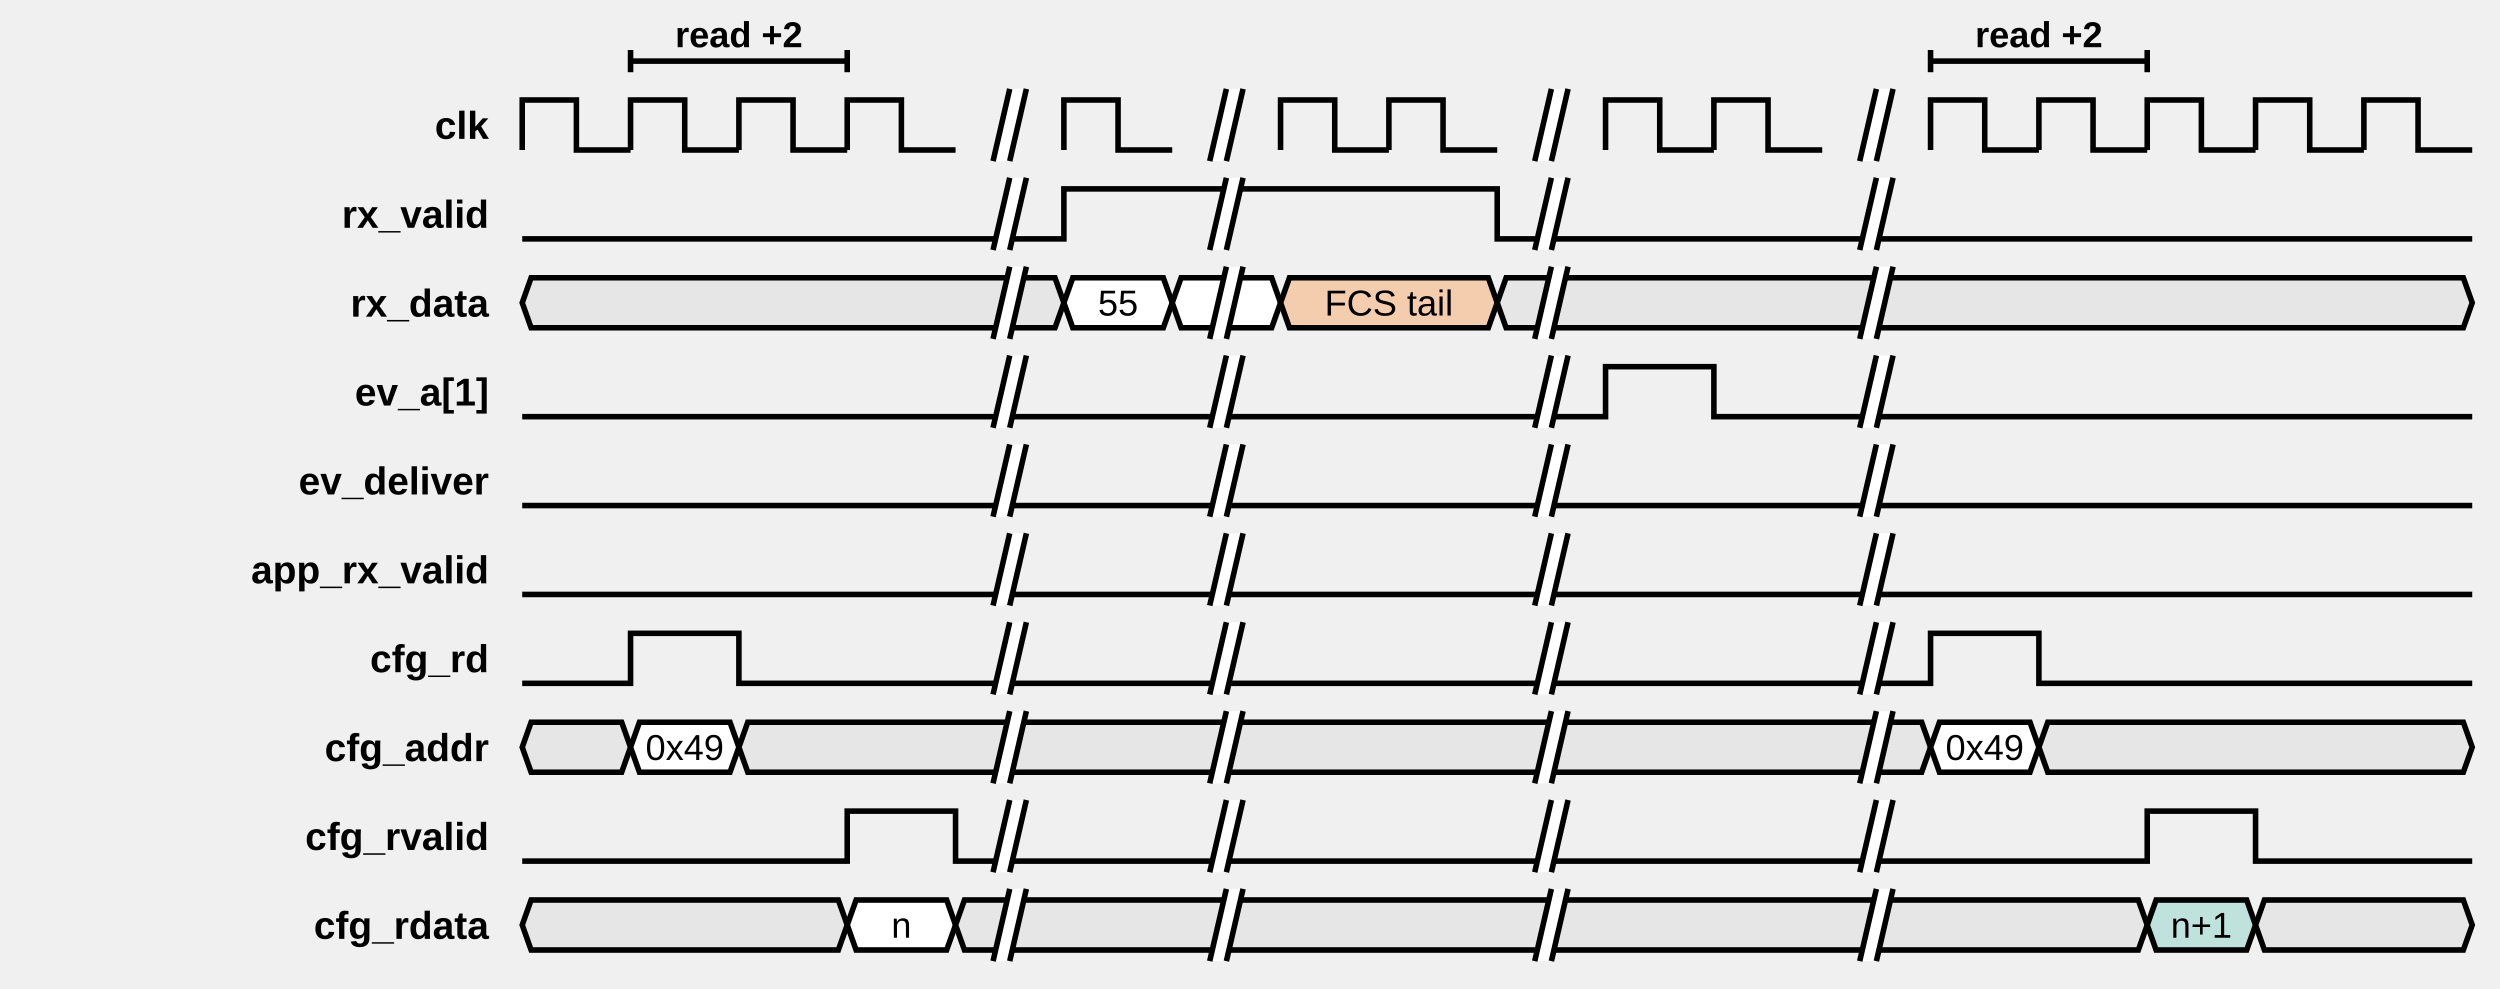
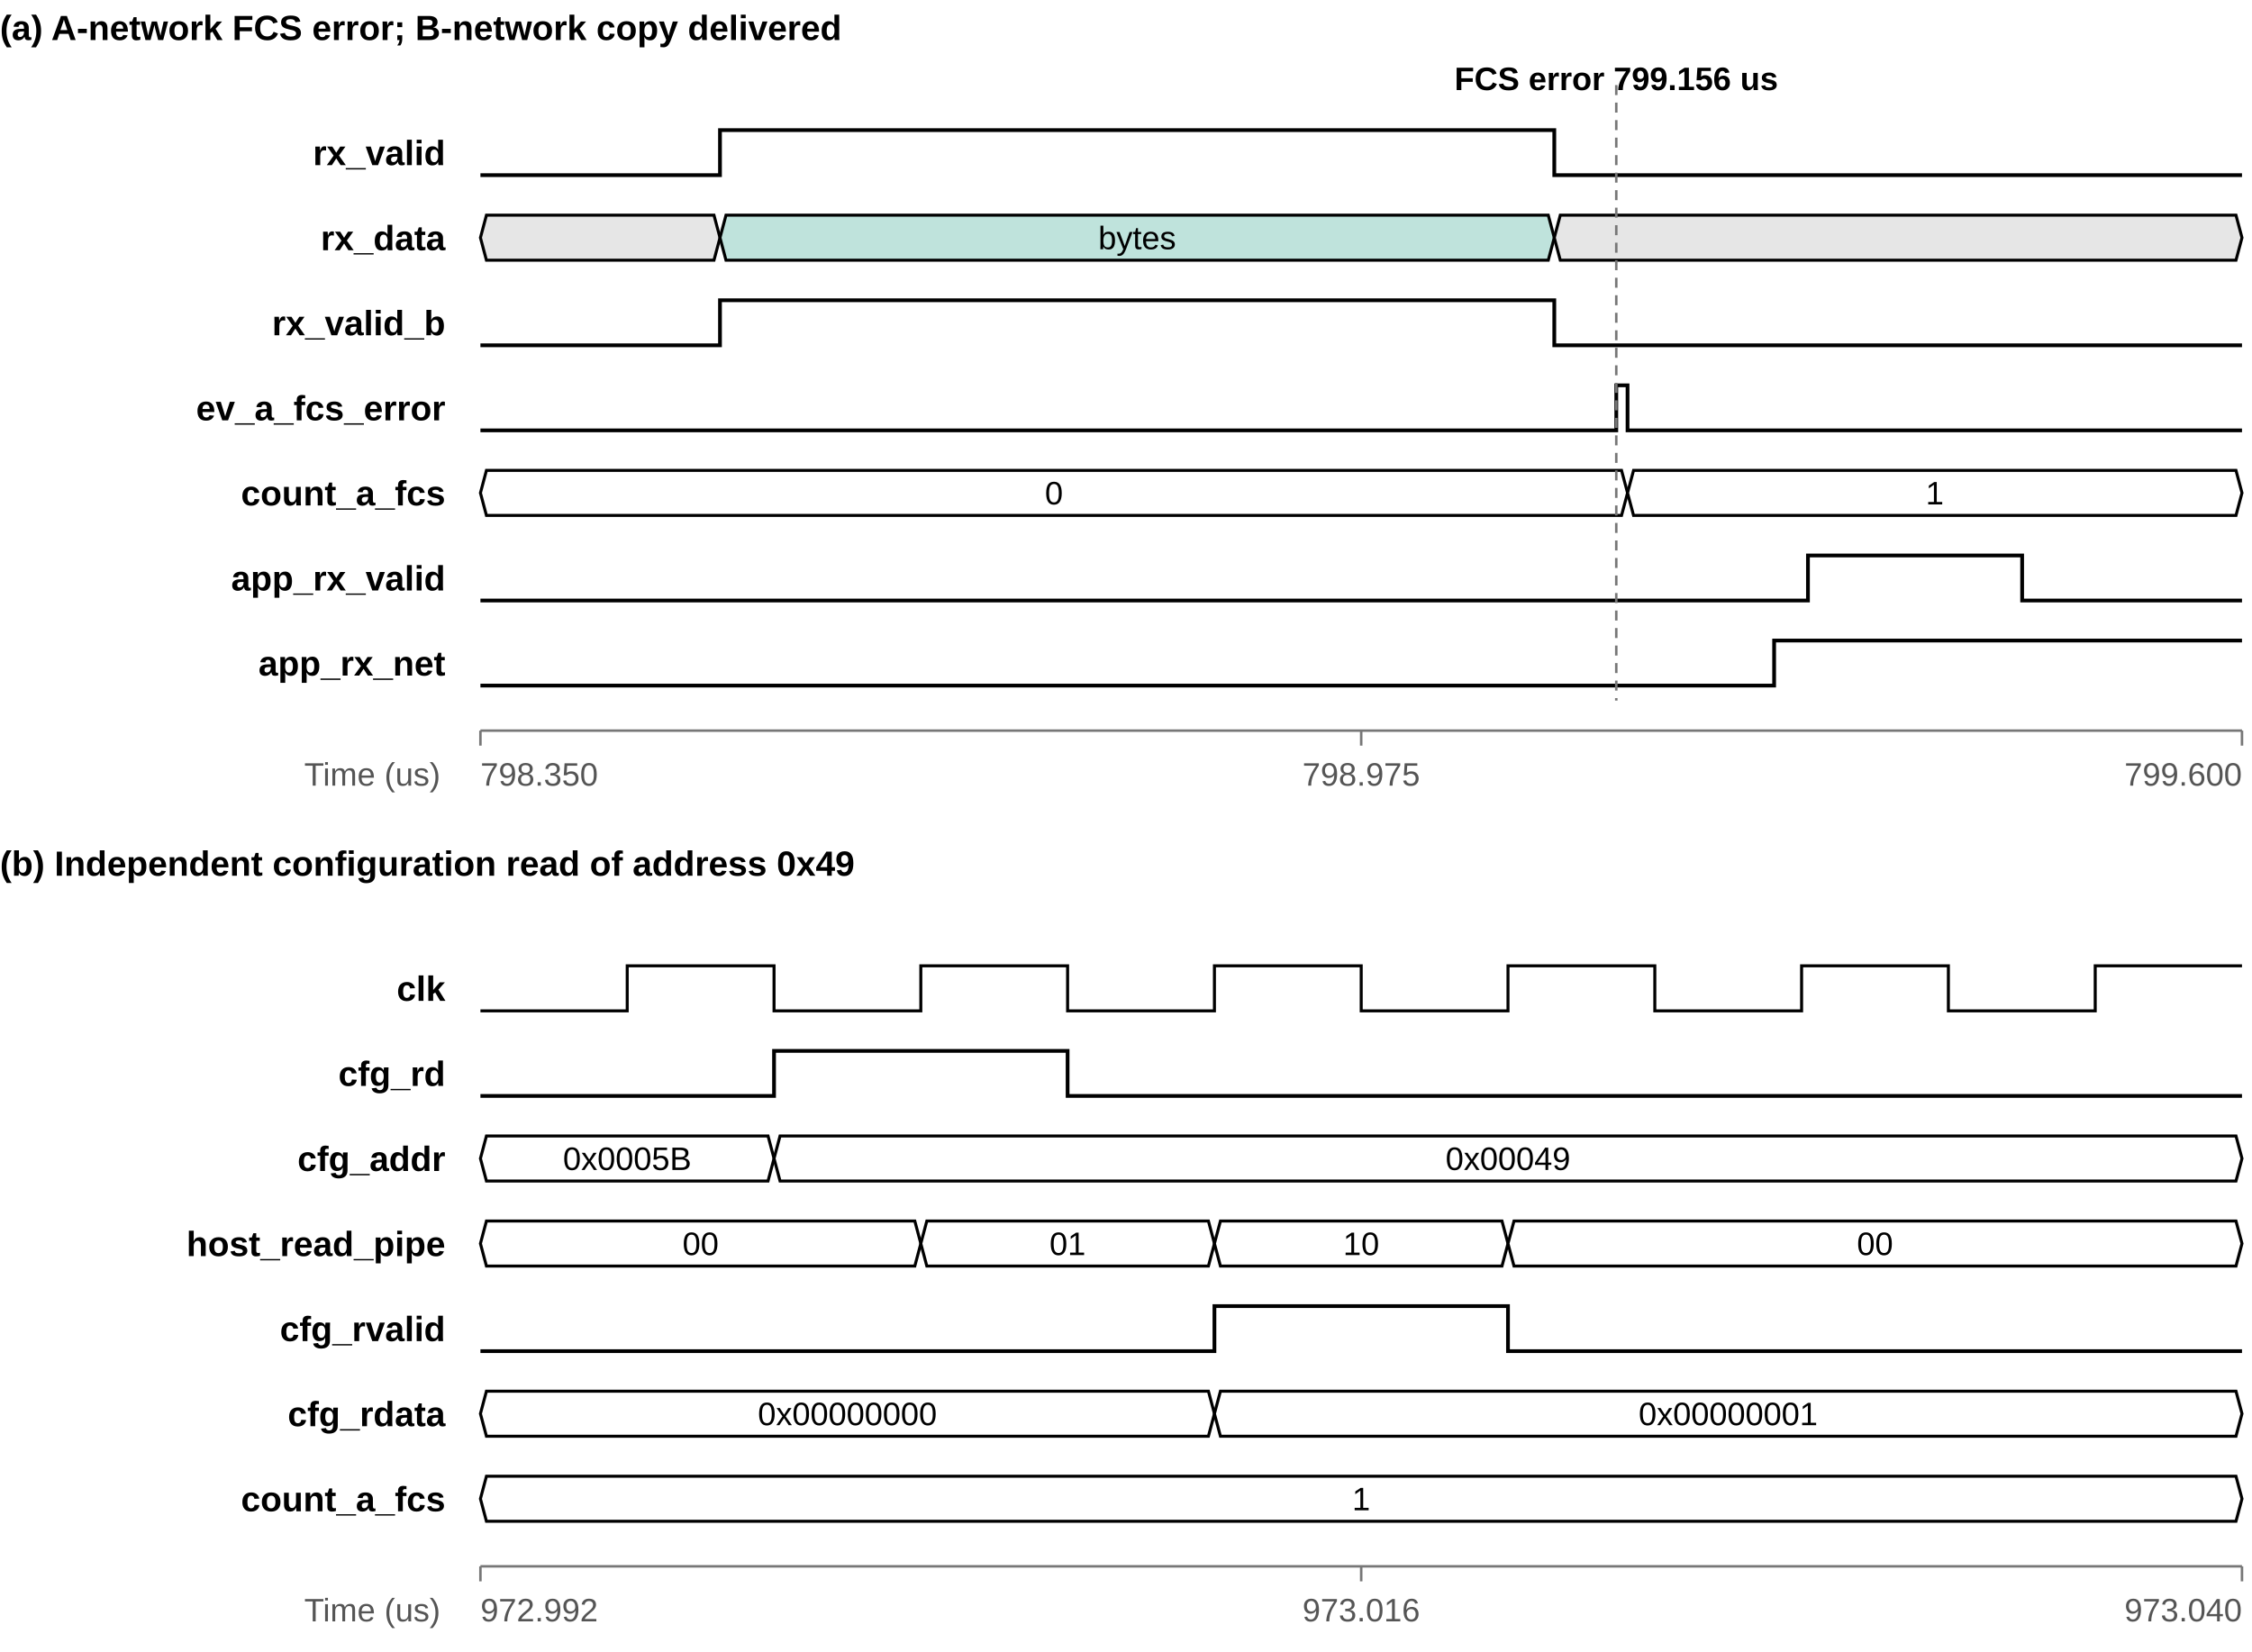
- <svg xmlns="http://www.w3.org/2000/svg" width="450pt" height="178pt" viewBox="0 0 450 178">
+ <svg xmlns="http://www.w3.org/2000/svg" width="450pt" height="330pt" viewBox="0 0 450 330">
  <style>text { font-family: Arial, Helvetica, sans-serif; }</style>
-   <style>path, line, polygon { stroke-width: 1.0; }</style>
-   <text x="88.00" y="25.00" font-size="7.0" text-anchor="end" fill="#000" font-weight="bold">clk</text>
-   <path d="M 94.00 27.00 L 94.00 18.00 L 103.75 18.00 L 103.75 27.00 L 113.50 27.00" fill="none" stroke="#000" stroke-width="0.6" />
-   <path d="M 113.50 27.00 L 113.50 18.00 L 123.25 18.00 L 123.25 27.00 L 133.00 27.00" fill="none" stroke="#000" stroke-width="0.6" />
-   <path d="M 133.00 27.00 L 133.00 18.00 L 142.75 18.00 L 142.75 27.00 L 152.50 27.00" fill="none" stroke="#000" stroke-width="0.6" />
-   <path d="M 152.50 27.00 L 152.50 18.00 L 162.25 18.00 L 162.25 27.00 L 172.00 27.00" fill="none" stroke="#000" stroke-width="0.6" />
-   <path d="M 191.50 27.00 L 191.50 18.00 L 201.25 18.00 L 201.25 27.00 L 211.00 27.00" fill="none" stroke="#000" stroke-width="0.6" />
-   <path d="M 230.50 27.00 L 230.50 18.00 L 240.25 18.00 L 240.25 27.00 L 250.00 27.00" fill="none" stroke="#000" stroke-width="0.6" />
-   <path d="M 250.00 27.00 L 250.00 18.00 L 259.75 18.00 L 259.75 27.00 L 269.50 27.00" fill="none" stroke="#000" stroke-width="0.6" />
-   <path d="M 289.00 27.00 L 289.00 18.00 L 298.75 18.00 L 298.75 27.00 L 308.50 27.00" fill="none" stroke="#000" stroke-width="0.6" />
-   <path d="M 308.50 27.00 L 308.50 18.00 L 318.25 18.00 L 318.25 27.00 L 328.00 27.00" fill="none" stroke="#000" stroke-width="0.6" />
-   <path d="M 347.50 27.00 L 347.50 18.00 L 357.25 18.00 L 357.25 27.00 L 367.00 27.00" fill="none" stroke="#000" stroke-width="0.6" />
-   <path d="M 367.00 27.00 L 367.00 18.00 L 376.75 18.00 L 376.75 27.00 L 386.50 27.00" fill="none" stroke="#000" stroke-width="0.6" />
-   <path d="M 386.50 27.00 L 386.50 18.00 L 396.25 18.00 L 396.25 27.00 L 406.00 27.00" fill="none" stroke="#000" stroke-width="0.6" />
-   <path d="M 406.00 27.00 L 406.00 18.00 L 415.75 18.00 L 415.75 27.00 L 425.50 27.00" fill="none" stroke="#000" stroke-width="0.6" />
-   <path d="M 425.50 27.00 L 425.50 18.00 L 435.25 18.00 L 435.25 27.00 L 445.00 27.00" fill="none" stroke="#000" stroke-width="0.6" />
-   <text x="88.00" y="41.00" font-size="7.0" text-anchor="end" fill="#000" font-weight="bold">rx_valid</text>
-   <path d="M 94.00 43.00 L 113.50 43.00 L 113.50 43.00 L 133.00 43.00 L 133.00 43.00 L 152.50 43.00 L 152.50 43.00 L 172.00 43.00 L 172.00 43.00 L 191.50 43.00 L 191.50 34.00 L 191.50 34.00 L 211.00 34.00 L 211.00 34.00 L 230.50 34.00 L 230.50 34.00 L 250.00 34.00 L 250.00 34.00 L 269.50 34.00 L 269.50 43.00 L 269.50 43.00 L 289.00 43.00 L 289.00 43.00 L 308.50 43.00 L 308.50 43.00 L 328.00 43.00 L 328.00 43.00 L 347.50 43.00 L 347.50 43.00 L 367.00 43.00 L 367.00 43.00 L 386.50 43.00 L 386.50 43.00 L 406.00 43.00 L 406.00 43.00 L 425.50 43.00 L 425.50 43.00 L 445.00 43.00" fill="none" stroke="#000" stroke-width="0.75" />
-   <text x="88.00" y="57.00" font-size="7.0" text-anchor="end" fill="#000" font-weight="bold">rx_data</text>
-   <polygon points="94.00,54.50 95.60,50.00 189.90,50.00 191.50,54.50 189.90,59.00 95.60,59.00" fill="#E6E6E6" stroke="#000" stroke-width="0.6" />
-   <polygon points="191.50,54.50 193.10,50.00 209.40,50.00 211.00,54.50 209.40,59.00 193.10,59.00" fill="#FFFFFF" stroke="#000" stroke-width="0.6" />
-   <text x="201.25" y="56.80" font-size="6.5" text-anchor="middle" fill="#000">55</text>
-   <polygon points="211.00,54.50 212.60,50.00 228.90,50.00 230.50,54.50 228.90,59.00 212.60,59.00" fill="#FFFFFF" stroke="#000" stroke-width="0.6" />
-   <polygon points="230.50,54.50 232.10,50.00 267.90,50.00 269.50,54.50 267.90,59.00 232.10,59.00" fill="#F4CDAE" stroke="#000" stroke-width="0.6" />
-   <text x="250.00" y="56.80" font-size="6.5" text-anchor="middle" fill="#000">FCS tail</text>
-   <polygon points="269.50,54.50 271.10,50.00 443.40,50.00 445.00,54.50 443.40,59.00 271.10,59.00" fill="#E6E6E6" stroke="#000" stroke-width="0.6" />
-   <text x="88.00" y="73.00" font-size="7.0" text-anchor="end" fill="#000" font-weight="bold">ev_a[1]</text>
-   <path d="M 94.00 75.00 L 113.50 75.00 L 113.50 75.00 L 133.00 75.00 L 133.00 75.00 L 152.50 75.00 L 152.50 75.00 L 172.00 75.00 L 172.00 75.00 L 191.50 75.00 L 191.50 75.00 L 211.00 75.00 L 211.00 75.00 L 230.50 75.00 L 230.50 75.00 L 250.00 75.00 L 250.00 75.00 L 269.50 75.00 L 269.50 75.00 L 289.00 75.00 L 289.00 66.00 L 289.00 66.00 L 308.50 66.00 L 308.50 75.00 L 308.50 75.00 L 328.00 75.00 L 328.00 75.00 L 347.50 75.00 L 347.50 75.00 L 367.00 75.00 L 367.00 75.00 L 386.50 75.00 L 386.50 75.00 L 406.00 75.00 L 406.00 75.00 L 425.50 75.00 L 425.50 75.00 L 445.00 75.00" fill="none" stroke="#000" stroke-width="0.75" />
-   <text x="88.00" y="89.00" font-size="7.0" text-anchor="end" fill="#000" font-weight="bold">ev_deliver</text>
-   <path d="M 94.00 91.00 L 113.50 91.00 L 113.50 91.00 L 133.00 91.00 L 133.00 91.00 L 152.50 91.00 L 152.50 91.00 L 172.00 91.00 L 172.00 91.00 L 191.50 91.00 L 191.50 91.00 L 211.00 91.00 L 211.00 91.00 L 230.50 91.00 L 230.50 91.00 L 250.00 91.00 L 250.00 91.00 L 269.50 91.00 L 269.50 91.00 L 289.00 91.00 L 289.00 91.00 L 308.50 91.00 L 308.50 91.00 L 328.00 91.00 L 328.00 91.00 L 347.50 91.00 L 347.50 91.00 L 367.00 91.00 L 367.00 91.00 L 386.50 91.00 L 386.50 91.00 L 406.00 91.00 L 406.00 91.00 L 425.50 91.00 L 425.50 91.00 L 445.00 91.00" fill="none" stroke="#000" stroke-width="0.75" />
-   <text x="88.00" y="105.00" font-size="7.0" text-anchor="end" fill="#000" font-weight="bold">app_rx_valid</text>
-   <path d="M 94.00 107.00 L 113.50 107.00 L 113.50 107.00 L 133.00 107.00 L 133.00 107.00 L 152.50 107.00 L 152.50 107.00 L 172.00 107.00 L 172.00 107.00 L 191.50 107.00 L 191.50 107.00 L 211.00 107.00 L 211.00 107.00 L 230.50 107.00 L 230.50 107.00 L 250.00 107.00 L 250.00 107.00 L 269.50 107.00 L 269.50 107.00 L 289.00 107.00 L 289.00 107.00 L 308.50 107.00 L 308.50 107.00 L 328.00 107.00 L 328.00 107.00 L 347.50 107.00 L 347.50 107.00 L 367.00 107.00 L 367.00 107.00 L 386.50 107.00 L 386.50 107.00 L 406.00 107.00 L 406.00 107.00 L 425.50 107.00 L 425.50 107.00 L 445.00 107.00" fill="none" stroke="#000" stroke-width="0.75" />
-   <text x="88.00" y="121.00" font-size="7.0" text-anchor="end" fill="#000" font-weight="bold">cfg_rd</text>
-   <path d="M 94.00 123.00 L 113.50 123.00 L 113.50 114.00 L 113.50 114.00 L 133.00 114.00 L 133.00 123.00 L 133.00 123.00 L 152.50 123.00 L 152.50 123.00 L 172.00 123.00 L 172.00 123.00 L 191.50 123.00 L 191.50 123.00 L 211.00 123.00 L 211.00 123.00 L 230.50 123.00 L 230.50 123.00 L 250.00 123.00 L 250.00 123.00 L 269.50 123.00 L 269.50 123.00 L 289.00 123.00 L 289.00 123.00 L 308.50 123.00 L 308.50 123.00 L 328.00 123.00 L 328.00 123.00 L 347.50 123.00 L 347.50 114.00 L 347.50 114.00 L 367.00 114.00 L 367.00 123.00 L 367.00 123.00 L 386.50 123.00 L 386.50 123.00 L 406.00 123.00 L 406.00 123.00 L 425.50 123.00 L 425.50 123.00 L 445.00 123.00" fill="none" stroke="#000" stroke-width="0.75" />
-   <text x="88.00" y="137.00" font-size="7.0" text-anchor="end" fill="#000" font-weight="bold">cfg_addr</text>
-   <polygon points="94.00,134.50 95.60,130.00 111.90,130.00 113.50,134.50 111.90,139.00 95.60,139.00" fill="#E6E6E6" stroke="#000" stroke-width="0.6" />
-   <polygon points="113.50,134.50 115.10,130.00 131.40,130.00 133.00,134.50 131.40,139.00 115.10,139.00" fill="#FFFFFF" stroke="#000" stroke-width="0.6" />
-   <text x="123.25" y="136.80" font-size="6.5" text-anchor="middle" fill="#000">0x49</text>
-   <polygon points="133.00,134.50 134.60,130.00 345.90,130.00 347.50,134.50 345.90,139.00 134.60,139.00" fill="#E6E6E6" stroke="#000" stroke-width="0.6" />
-   <polygon points="347.50,134.50 349.10,130.00 365.40,130.00 367.00,134.50 365.40,139.00 349.10,139.00" fill="#FFFFFF" stroke="#000" stroke-width="0.6" />
-   <text x="357.25" y="136.80" font-size="6.5" text-anchor="middle" fill="#000">0x49</text>
-   <polygon points="367.00,134.50 368.60,130.00 443.40,130.00 445.00,134.50 443.40,139.00 368.60,139.00" fill="#E6E6E6" stroke="#000" stroke-width="0.6" />
-   <text x="88.00" y="153.00" font-size="7.0" text-anchor="end" fill="#000" font-weight="bold">cfg_rvalid</text>
-   <path d="M 94.00 155.00 L 113.50 155.00 L 113.50 155.00 L 133.00 155.00 L 133.00 155.00 L 152.50 155.00 L 152.50 146.00 L 152.50 146.00 L 172.00 146.00 L 172.00 155.00 L 172.00 155.00 L 191.50 155.00 L 191.50 155.00 L 211.00 155.00 L 211.00 155.00 L 230.50 155.00 L 230.50 155.00 L 250.00 155.00 L 250.00 155.00 L 269.50 155.00 L 269.50 155.00 L 289.00 155.00 L 289.00 155.00 L 308.50 155.00 L 308.50 155.00 L 328.00 155.00 L 328.00 155.00 L 347.50 155.00 L 347.50 155.00 L 367.00 155.00 L 367.00 155.00 L 386.50 155.00 L 386.50 146.00 L 386.50 146.00 L 406.00 146.00 L 406.00 155.00 L 406.00 155.00 L 425.50 155.00 L 425.50 155.00 L 445.00 155.00" fill="none" stroke="#000" stroke-width="0.75" />
-   <text x="88.00" y="169.00" font-size="7.0" text-anchor="end" fill="#000" font-weight="bold">cfg_rdata</text>
-   <polygon points="94.00,166.50 95.60,162.00 150.90,162.00 152.50,166.50 150.90,171.00 95.60,171.00" fill="#E6E6E6" stroke="#000" stroke-width="0.6" />
-   <polygon points="152.50,166.50 154.10,162.00 170.40,162.00 172.00,166.50 170.40,171.00 154.10,171.00" fill="#FFFFFF" stroke="#000" stroke-width="0.6" />
-   <text x="162.25" y="168.80" font-size="6.5" text-anchor="middle" fill="#000">n</text>
-   <polygon points="172.00,166.50 173.60,162.00 384.90,162.00 386.50,166.50 384.90,171.00 173.60,171.00" fill="#E6E6E6" stroke="#000" stroke-width="0.6" />
-   <polygon points="386.50,166.50 388.10,162.00 404.40,162.00 406.00,166.50 404.40,171.00 388.10,171.00" fill="#BFE3DC" stroke="#000" stroke-width="0.6" />
-   <text x="396.25" y="168.80" font-size="6.5" text-anchor="middle" fill="#000">n+1</text>
-   <polygon points="406.00,166.50 407.60,162.00 443.40,162.00 445.00,166.50 443.40,171.00 407.60,171.00" fill="#E6E6E6" stroke="#000" stroke-width="0.6" />
-   <polygon points="178.75,29.00 181.75,16.00 184.75,16.00 181.75,29.00" fill="#fff" stroke="none" />
-   <path d="M 178.75 29.00 L 181.75 16.00" fill="none" stroke="#000" stroke-width="0.6" />
-   <path d="M 181.75 29.00 L 184.75 16.00" fill="none" stroke="#000" stroke-width="0.6" />
-   <polygon points="178.75,45.00 181.75,32.00 184.75,32.00 181.75,45.00" fill="#fff" stroke="none" />
-   <path d="M 178.75 45.00 L 181.75 32.00" fill="none" stroke="#000" stroke-width="0.6" />
-   <path d="M 181.75 45.00 L 184.75 32.00" fill="none" stroke="#000" stroke-width="0.6" />
-   <polygon points="178.75,61.00 181.75,48.00 184.75,48.00 181.75,61.00" fill="#fff" stroke="none" />
-   <path d="M 178.75 61.00 L 181.75 48.00" fill="none" stroke="#000" stroke-width="0.6" />
-   <path d="M 181.75 61.00 L 184.75 48.00" fill="none" stroke="#000" stroke-width="0.6" />
-   <polygon points="178.75,77.00 181.75,64.00 184.75,64.00 181.75,77.00" fill="#fff" stroke="none" />
-   <path d="M 178.75 77.00 L 181.75 64.00" fill="none" stroke="#000" stroke-width="0.6" />
-   <path d="M 181.75 77.00 L 184.75 64.00" fill="none" stroke="#000" stroke-width="0.6" />
-   <polygon points="178.75,93.00 181.75,80.00 184.75,80.00 181.75,93.00" fill="#fff" stroke="none" />
-   <path d="M 178.75 93.00 L 181.75 80.00" fill="none" stroke="#000" stroke-width="0.6" />
-   <path d="M 181.75 93.00 L 184.75 80.00" fill="none" stroke="#000" stroke-width="0.6" />
-   <polygon points="178.75,109.00 181.75,96.00 184.75,96.00 181.75,109.00" fill="#fff" stroke="none" />
-   <path d="M 178.75 109.00 L 181.75 96.00" fill="none" stroke="#000" stroke-width="0.6" />
-   <path d="M 181.75 109.00 L 184.75 96.00" fill="none" stroke="#000" stroke-width="0.6" />
-   <polygon points="178.75,125.00 181.75,112.00 184.75,112.00 181.75,125.00" fill="#fff" stroke="none" />
-   <path d="M 178.75 125.00 L 181.75 112.00" fill="none" stroke="#000" stroke-width="0.6" />
-   <path d="M 181.75 125.00 L 184.75 112.00" fill="none" stroke="#000" stroke-width="0.6" />
-   <polygon points="178.75,141.00 181.75,128.00 184.75,128.00 181.75,141.00" fill="#fff" stroke="none" />
-   <path d="M 178.75 141.00 L 181.75 128.00" fill="none" stroke="#000" stroke-width="0.6" />
-   <path d="M 181.75 141.00 L 184.75 128.00" fill="none" stroke="#000" stroke-width="0.6" />
-   <polygon points="178.75,157.00 181.75,144.00 184.75,144.00 181.75,157.00" fill="#fff" stroke="none" />
-   <path d="M 178.75 157.00 L 181.75 144.00" fill="none" stroke="#000" stroke-width="0.6" />
-   <path d="M 181.75 157.00 L 184.75 144.00" fill="none" stroke="#000" stroke-width="0.6" />
-   <polygon points="178.75,173.00 181.75,160.00 184.75,160.00 181.75,173.00" fill="#fff" stroke="none" />
-   <path d="M 178.75 173.00 L 181.75 160.00" fill="none" stroke="#000" stroke-width="0.6" />
-   <path d="M 181.75 173.00 L 184.75 160.00" fill="none" stroke="#000" stroke-width="0.6" />
-   <polygon points="217.75,29.00 220.75,16.00 223.75,16.00 220.75,29.00" fill="#fff" stroke="none" />
-   <path d="M 217.75 29.00 L 220.75 16.00" fill="none" stroke="#000" stroke-width="0.6" />
-   <path d="M 220.75 29.00 L 223.75 16.00" fill="none" stroke="#000" stroke-width="0.6" />
-   <polygon points="217.75,45.00 220.75,32.00 223.75,32.00 220.75,45.00" fill="#fff" stroke="none" />
-   <path d="M 217.75 45.00 L 220.75 32.00" fill="none" stroke="#000" stroke-width="0.6" />
-   <path d="M 220.75 45.00 L 223.75 32.00" fill="none" stroke="#000" stroke-width="0.6" />
-   <polygon points="217.75,61.00 220.75,48.00 223.75,48.00 220.75,61.00" fill="#fff" stroke="none" />
-   <path d="M 217.75 61.00 L 220.75 48.00" fill="none" stroke="#000" stroke-width="0.6" />
-   <path d="M 220.75 61.00 L 223.75 48.00" fill="none" stroke="#000" stroke-width="0.6" />
-   <polygon points="217.75,77.00 220.75,64.00 223.75,64.00 220.75,77.00" fill="#fff" stroke="none" />
-   <path d="M 217.75 77.00 L 220.75 64.00" fill="none" stroke="#000" stroke-width="0.6" />
-   <path d="M 220.75 77.00 L 223.75 64.00" fill="none" stroke="#000" stroke-width="0.6" />
-   <polygon points="217.75,93.00 220.75,80.00 223.75,80.00 220.75,93.00" fill="#fff" stroke="none" />
-   <path d="M 217.75 93.00 L 220.75 80.00" fill="none" stroke="#000" stroke-width="0.6" />
-   <path d="M 220.75 93.00 L 223.75 80.00" fill="none" stroke="#000" stroke-width="0.6" />
-   <polygon points="217.75,109.00 220.75,96.00 223.75,96.00 220.75,109.00" fill="#fff" stroke="none" />
-   <path d="M 217.75 109.00 L 220.75 96.00" fill="none" stroke="#000" stroke-width="0.6" />
-   <path d="M 220.75 109.00 L 223.75 96.00" fill="none" stroke="#000" stroke-width="0.6" />
-   <polygon points="217.75,125.00 220.75,112.00 223.75,112.00 220.75,125.00" fill="#fff" stroke="none" />
-   <path d="M 217.75 125.00 L 220.75 112.00" fill="none" stroke="#000" stroke-width="0.6" />
-   <path d="M 220.75 125.00 L 223.75 112.00" fill="none" stroke="#000" stroke-width="0.6" />
-   <polygon points="217.75,141.00 220.75,128.00 223.75,128.00 220.75,141.00" fill="#fff" stroke="none" />
-   <path d="M 217.75 141.00 L 220.75 128.00" fill="none" stroke="#000" stroke-width="0.6" />
-   <path d="M 220.75 141.00 L 223.75 128.00" fill="none" stroke="#000" stroke-width="0.6" />
-   <polygon points="217.75,157.00 220.75,144.00 223.75,144.00 220.75,157.00" fill="#fff" stroke="none" />
-   <path d="M 217.75 157.00 L 220.75 144.00" fill="none" stroke="#000" stroke-width="0.6" />
-   <path d="M 220.75 157.00 L 223.75 144.00" fill="none" stroke="#000" stroke-width="0.6" />
-   <polygon points="217.75,173.00 220.75,160.00 223.75,160.00 220.75,173.00" fill="#fff" stroke="none" />
-   <path d="M 217.75 173.00 L 220.75 160.00" fill="none" stroke="#000" stroke-width="0.6" />
-   <path d="M 220.75 173.00 L 223.75 160.00" fill="none" stroke="#000" stroke-width="0.6" />
-   <polygon points="276.25,29.00 279.25,16.00 282.25,16.00 279.25,29.00" fill="#fff" stroke="none" />
-   <path d="M 276.25 29.00 L 279.25 16.00" fill="none" stroke="#000" stroke-width="0.6" />
-   <path d="M 279.25 29.00 L 282.25 16.00" fill="none" stroke="#000" stroke-width="0.6" />
-   <polygon points="276.25,45.00 279.25,32.00 282.25,32.00 279.25,45.00" fill="#fff" stroke="none" />
-   <path d="M 276.25 45.00 L 279.25 32.00" fill="none" stroke="#000" stroke-width="0.6" />
-   <path d="M 279.25 45.00 L 282.25 32.00" fill="none" stroke="#000" stroke-width="0.6" />
-   <polygon points="276.25,61.00 279.25,48.00 282.25,48.00 279.25,61.00" fill="#fff" stroke="none" />
-   <path d="M 276.25 61.00 L 279.25 48.00" fill="none" stroke="#000" stroke-width="0.6" />
-   <path d="M 279.25 61.00 L 282.25 48.00" fill="none" stroke="#000" stroke-width="0.6" />
-   <polygon points="276.25,77.00 279.25,64.00 282.25,64.00 279.25,77.00" fill="#fff" stroke="none" />
-   <path d="M 276.25 77.00 L 279.25 64.00" fill="none" stroke="#000" stroke-width="0.6" />
-   <path d="M 279.25 77.00 L 282.25 64.00" fill="none" stroke="#000" stroke-width="0.6" />
-   <polygon points="276.25,93.00 279.25,80.00 282.25,80.00 279.25,93.00" fill="#fff" stroke="none" />
-   <path d="M 276.25 93.00 L 279.25 80.00" fill="none" stroke="#000" stroke-width="0.6" />
-   <path d="M 279.25 93.00 L 282.25 80.00" fill="none" stroke="#000" stroke-width="0.6" />
-   <polygon points="276.25,109.00 279.25,96.00 282.25,96.00 279.25,109.00" fill="#fff" stroke="none" />
-   <path d="M 276.25 109.00 L 279.25 96.00" fill="none" stroke="#000" stroke-width="0.6" />
-   <path d="M 279.25 109.00 L 282.25 96.00" fill="none" stroke="#000" stroke-width="0.6" />
-   <polygon points="276.25,125.00 279.25,112.00 282.25,112.00 279.25,125.00" fill="#fff" stroke="none" />
-   <path d="M 276.25 125.00 L 279.25 112.00" fill="none" stroke="#000" stroke-width="0.6" />
-   <path d="M 279.25 125.00 L 282.25 112.00" fill="none" stroke="#000" stroke-width="0.6" />
-   <polygon points="276.25,141.00 279.25,128.00 282.25,128.00 279.25,141.00" fill="#fff" stroke="none" />
-   <path d="M 276.25 141.00 L 279.25 128.00" fill="none" stroke="#000" stroke-width="0.6" />
-   <path d="M 279.25 141.00 L 282.25 128.00" fill="none" stroke="#000" stroke-width="0.6" />
-   <polygon points="276.25,157.00 279.25,144.00 282.25,144.00 279.25,157.00" fill="#fff" stroke="none" />
-   <path d="M 276.25 157.00 L 279.25 144.00" fill="none" stroke="#000" stroke-width="0.6" />
-   <path d="M 279.25 157.00 L 282.25 144.00" fill="none" stroke="#000" stroke-width="0.6" />
-   <polygon points="276.25,173.00 279.25,160.00 282.25,160.00 279.25,173.00" fill="#fff" stroke="none" />
-   <path d="M 276.25 173.00 L 279.25 160.00" fill="none" stroke="#000" stroke-width="0.6" />
-   <path d="M 279.25 173.00 L 282.25 160.00" fill="none" stroke="#000" stroke-width="0.6" />
-   <polygon points="334.75,29.00 337.75,16.00 340.75,16.00 337.75,29.00" fill="#fff" stroke="none" />
-   <path d="M 334.75 29.00 L 337.75 16.00" fill="none" stroke="#000" stroke-width="0.6" />
-   <path d="M 337.75 29.00 L 340.75 16.00" fill="none" stroke="#000" stroke-width="0.6" />
-   <polygon points="334.75,45.00 337.75,32.00 340.75,32.00 337.75,45.00" fill="#fff" stroke="none" />
-   <path d="M 334.75 45.00 L 337.75 32.00" fill="none" stroke="#000" stroke-width="0.6" />
-   <path d="M 337.75 45.00 L 340.75 32.00" fill="none" stroke="#000" stroke-width="0.6" />
-   <polygon points="334.75,61.00 337.75,48.00 340.75,48.00 337.75,61.00" fill="#fff" stroke="none" />
-   <path d="M 334.75 61.00 L 337.75 48.00" fill="none" stroke="#000" stroke-width="0.6" />
-   <path d="M 337.75 61.00 L 340.75 48.00" fill="none" stroke="#000" stroke-width="0.6" />
-   <polygon points="334.75,77.00 337.75,64.00 340.75,64.00 337.75,77.00" fill="#fff" stroke="none" />
-   <path d="M 334.75 77.00 L 337.75 64.00" fill="none" stroke="#000" stroke-width="0.6" />
-   <path d="M 337.75 77.00 L 340.75 64.00" fill="none" stroke="#000" stroke-width="0.6" />
-   <polygon points="334.75,93.00 337.75,80.00 340.75,80.00 337.75,93.00" fill="#fff" stroke="none" />
-   <path d="M 334.75 93.00 L 337.75 80.00" fill="none" stroke="#000" stroke-width="0.6" />
-   <path d="M 337.75 93.00 L 340.75 80.00" fill="none" stroke="#000" stroke-width="0.6" />
-   <polygon points="334.75,109.00 337.75,96.00 340.75,96.00 337.75,109.00" fill="#fff" stroke="none" />
-   <path d="M 334.75 109.00 L 337.75 96.00" fill="none" stroke="#000" stroke-width="0.6" />
-   <path d="M 337.75 109.00 L 340.75 96.00" fill="none" stroke="#000" stroke-width="0.6" />
-   <polygon points="334.75,125.00 337.75,112.00 340.75,112.00 337.75,125.00" fill="#fff" stroke="none" />
-   <path d="M 334.75 125.00 L 337.75 112.00" fill="none" stroke="#000" stroke-width="0.6" />
-   <path d="M 337.75 125.00 L 340.75 112.00" fill="none" stroke="#000" stroke-width="0.6" />
-   <polygon points="334.75,141.00 337.75,128.00 340.75,128.00 337.75,141.00" fill="#fff" stroke="none" />
-   <path d="M 334.75 141.00 L 337.75 128.00" fill="none" stroke="#000" stroke-width="0.6" />
-   <path d="M 337.75 141.00 L 340.75 128.00" fill="none" stroke="#000" stroke-width="0.6" />
-   <polygon points="334.75,157.00 337.75,144.00 340.75,144.00 337.75,157.00" fill="#fff" stroke="none" />
-   <path d="M 334.75 157.00 L 337.75 144.00" fill="none" stroke="#000" stroke-width="0.6" />
-   <path d="M 337.75 157.00 L 340.75 144.00" fill="none" stroke="#000" stroke-width="0.6" />
-   <polygon points="334.75,173.00 337.75,160.00 340.75,160.00 337.75,173.00" fill="#fff" stroke="none" />
-   <path d="M 334.75 173.00 L 337.75 160.00" fill="none" stroke="#000" stroke-width="0.6" />
-   <path d="M 337.75 173.00 L 340.75 160.00" fill="none" stroke="#000" stroke-width="0.6" />
-   <path d="M 113.50 9.00 L 113.50 13.00 M 152.50 9.00 L 152.50 13.00 M 113.50 11.00 L 152.50 11.00" fill="none" stroke="#000" stroke-width="0.5" />
-   <text x="133.00" y="8.50" font-size="6.5" text-anchor="middle" fill="#000" font-weight="bold">read +2</text>
-   <path d="M 347.50 9.00 L 347.50 13.00 M 386.50 9.00 L 386.50 13.00 M 347.50 11.00 L 386.50 11.00" fill="none" stroke="#000" stroke-width="0.5" />
-   <text x="367.00" y="8.50" font-size="6.5" text-anchor="middle" fill="#000" font-weight="bold">read +2</text>
+   <rect x="0.00" y="0.00" width="450.00" height="351.00" rx="0" fill="#FFFFFF" stroke="none" stroke-width="0" />
+   <text x="0.00" y="8.00" font-size="7" text-anchor="start" fill="#000" font-weight="bold">(a) A-network FCS error; B-network copy delivered</text>
+   <text x="89.00" y="33.00" font-size="7" text-anchor="end" fill="#000" font-weight="bold">rx_valid</text>
+   <path d="M 96.00 35.00 L 143.87 35.00 L 143.87 26.00 L 310.58 26.00 L 310.58 35.00 L 448.00 35.00" fill="none" stroke="#000" stroke-width="0.75" />
+   <text x="89.00" y="50.00" font-size="7" text-anchor="end" fill="#000" font-weight="bold">rx_data</text>
+   <polygon points="96.00,47.50 97.20,43.00 142.67,43.00 143.87,47.50 142.67,52.00 97.20,52.00" fill="#E6E6E6" stroke="#000" stroke-width="0.6" />
+   <polygon points="143.87,47.50 145.07,43.00 309.38,43.00 310.58,47.50 309.38,52.00 145.07,52.00" fill="#BFE3DC" stroke="#000" stroke-width="0.6" />
+   <text x="227.23" y="49.80" font-size="6.5" text-anchor="middle" fill="#000">bytes</text>
+   <polygon points="310.58,47.50 311.78,43.00 446.80,43.00 448.00,47.50 446.80,52.00 311.78,52.00" fill="#E6E6E6" stroke="#000" stroke-width="0.6" />
+   <text x="89.00" y="67.00" font-size="7" text-anchor="end" fill="#000" font-weight="bold">rx_valid_b</text>
+   <path d="M 96.00 69.00 L 143.87 69.00 L 143.87 60.00 L 310.58 60.00 L 310.58 69.00 L 448.00 69.00" fill="none" stroke="#000" stroke-width="0.75" />
+   <text x="89.00" y="84.00" font-size="7" text-anchor="end" fill="#000" font-weight="bold">ev_a_fcs_error</text>
+   <path d="M 96.00 86.00 L 322.97 86.00 L 322.97 77.00 L 325.22 77.00 L 325.22 86.00 L 448.00 86.00" fill="none" stroke="#000" stroke-width="0.75" />
+   <text x="89.00" y="101.00" font-size="7" text-anchor="end" fill="#000" font-weight="bold">count_a_fcs</text>
+   <polygon points="96.00,98.50 97.20,94.00 324.02,94.00 325.22,98.50 324.02,103.00 97.20,103.00" fill="#FFFFFF" stroke="#000" stroke-width="0.6" />
+   <text x="210.61" y="100.80" font-size="6.5" text-anchor="middle" fill="#000">0</text>
+   <polygon points="325.22,98.50 326.42,94.00 446.80,94.00 448.00,98.50 446.80,103.00 326.42,103.00" fill="#FFFFFF" stroke="#000" stroke-width="0.6" />
+   <text x="386.61" y="100.80" font-size="6.5" text-anchor="middle" fill="#000">1</text>
+   <text x="89.00" y="118.00" font-size="7" text-anchor="end" fill="#000" font-weight="bold">app_rx_valid</text>
+   <path d="M 96.00 120.00 L 361.27 120.00 L 361.27 111.00 L 404.07 111.00 L 404.07 120.00 L 448.00 120.00" fill="none" stroke="#000" stroke-width="0.75" />
+   <text x="89.00" y="135.00" font-size="7" text-anchor="end" fill="#000" font-weight="bold">app_rx_net</text>
+   <path d="M 96.00 137.00 L 354.51 137.00 L 354.51 128.00 L 448.00 128.00" fill="none" stroke="#000" stroke-width="0.75" />
+   <line x1="322.97" y1="17.00" x2="322.97" y2="140.00" stroke="#777" stroke-width="0.5" stroke-dasharray="2 1.5" />
+   <text x="322.97" y="18.00" font-size="6.5" text-anchor="middle" fill="#000" font-weight="bold">FCS error 799.156 us</text>
+   <path d="M 96.00 146.00 L 448.00 146.00" fill="none" stroke="#777" stroke-width="0.5" />
+   <path d="M 96.00 146.00 L 96.00 149.00" fill="none" stroke="#777" stroke-width="0.5" />
+   <text x="96.00" y="157.00" font-size="6.5" text-anchor="start" fill="#555">798.350</text>
+   <path d="M 272.00 146.00 L 272.00 149.00" fill="none" stroke="#777" stroke-width="0.5" />
+   <text x="272.00" y="157.00" font-size="6.5" text-anchor="middle" fill="#555">798.975</text>
+   <path d="M 448.00 146.00 L 448.00 149.00" fill="none" stroke="#777" stroke-width="0.5" />
+   <text x="448.00" y="157.00" font-size="6.5" text-anchor="end" fill="#555">799.600</text>
+   <text x="88.00" y="157.00" font-size="6.5" text-anchor="end" fill="#555">Time (us)</text>
+   <text x="0.00" y="175.00" font-size="7" text-anchor="start" fill="#000" font-weight="bold">(b) Independent configuration read of address 0x49</text>
+   <text x="89.00" y="200.00" font-size="7" text-anchor="end" fill="#000" font-weight="bold">clk</text>
+   <path d="M 96.00 202.00 L 125.33 202.00 L 125.33 193.00 L 154.67 193.00 L 154.67 202.00 L 184.00 202.00 L 184.00 193.00 L 213.33 193.00 L 213.33 202.00 L 242.67 202.00 L 242.67 193.00 L 272.00 193.00 L 272.00 202.00 L 301.33 202.00 L 301.33 193.00 L 330.67 193.00 L 330.67 202.00 L 360.00 202.00 L 360.00 193.00 L 389.33 193.00 L 389.33 202.00 L 418.67 202.00 L 418.67 193.00 L 448.00 193.00" fill="none" stroke="#000" stroke-width="0.6" />
+   <text x="89.00" y="217.00" font-size="7" text-anchor="end" fill="#000" font-weight="bold">cfg_rd</text>
+   <path d="M 96.00 219.00 L 154.67 219.00 L 154.67 210.00 L 213.33 210.00 L 213.33 219.00 L 448.00 219.00" fill="none" stroke="#000" stroke-width="0.75" />
+   <text x="89.00" y="234.00" font-size="7" text-anchor="end" fill="#000" font-weight="bold">cfg_addr</text>
+   <polygon points="96.00,231.50 97.20,227.00 153.47,227.00 154.67,231.50 153.47,236.00 97.20,236.00" fill="#FFFFFF" stroke="#000" stroke-width="0.6" />
+   <text x="125.33" y="233.80" font-size="6.5" text-anchor="middle" fill="#000">0x0005B</text>
+   <polygon points="154.67,231.50 155.87,227.00 446.80,227.00 448.00,231.50 446.80,236.00 155.87,236.00" fill="#FFFFFF" stroke="#000" stroke-width="0.6" />
+   <text x="301.33" y="233.80" font-size="6.5" text-anchor="middle" fill="#000">0x00049</text>
+   <text x="89.00" y="251.00" font-size="7" text-anchor="end" fill="#000" font-weight="bold">host_read_pipe</text>
+   <polygon points="96.00,248.50 97.20,244.00 182.80,244.00 184.00,248.50 182.80,253.00 97.20,253.00" fill="#FFFFFF" stroke="#000" stroke-width="0.6" />
+   <text x="140.00" y="250.80" font-size="6.5" text-anchor="middle" fill="#000">00</text>
+   <polygon points="184.00,248.50 185.20,244.00 241.47,244.00 242.67,248.50 241.47,253.00 185.20,253.00" fill="#FFFFFF" stroke="#000" stroke-width="0.6" />
+   <text x="213.33" y="250.80" font-size="6.5" text-anchor="middle" fill="#000">01</text>
+   <polygon points="242.67,248.50 243.87,244.00 300.13,244.00 301.33,248.50 300.13,253.00 243.87,253.00" fill="#FFFFFF" stroke="#000" stroke-width="0.6" />
+   <text x="272.00" y="250.80" font-size="6.5" text-anchor="middle" fill="#000">10</text>
+   <polygon points="301.33,248.50 302.53,244.00 446.80,244.00 448.00,248.50 446.80,253.00 302.53,253.00" fill="#FFFFFF" stroke="#000" stroke-width="0.6" />
+   <text x="374.67" y="250.80" font-size="6.5" text-anchor="middle" fill="#000">00</text>
+   <text x="89.00" y="268.00" font-size="7" text-anchor="end" fill="#000" font-weight="bold">cfg_rvalid</text>
+   <path d="M 96.00 270.00 L 242.67 270.00 L 242.67 261.00 L 301.33 261.00 L 301.33 270.00 L 448.00 270.00" fill="none" stroke="#000" stroke-width="0.75" />
+   <text x="89.00" y="285.00" font-size="7" text-anchor="end" fill="#000" font-weight="bold">cfg_rdata</text>
+   <polygon points="96.00,282.50 97.20,278.00 241.47,278.00 242.67,282.50 241.47,287.00 97.20,287.00" fill="#FFFFFF" stroke="#000" stroke-width="0.6" />
+   <text x="169.33" y="284.80" font-size="6.5" text-anchor="middle" fill="#000">0x00000000</text>
+   <polygon points="242.67,282.50 243.87,278.00 446.80,278.00 448.00,282.50 446.80,287.00 243.87,287.00" fill="#FFFFFF" stroke="#000" stroke-width="0.6" />
+   <text x="345.33" y="284.80" font-size="6.5" text-anchor="middle" fill="#000">0x00000001</text>
+   <text x="89.00" y="302.00" font-size="7" text-anchor="end" fill="#000" font-weight="bold">count_a_fcs</text>
+   <polygon points="96.00,299.50 97.20,295.00 446.80,295.00 448.00,299.50 446.80,304.00 97.20,304.00" fill="#FFFFFF" stroke="#000" stroke-width="0.6" />
+   <text x="272.00" y="301.80" font-size="6.5" text-anchor="middle" fill="#000">1</text>
+   <path d="M 96.00 313.00 L 448.00 313.00" fill="none" stroke="#777" stroke-width="0.5" />
+   <path d="M 96.00 313.00 L 96.00 316.00" fill="none" stroke="#777" stroke-width="0.5" />
+   <text x="96.00" y="324.00" font-size="6.5" text-anchor="start" fill="#555">972.992</text>
+   <path d="M 272.00 313.00 L 272.00 316.00" fill="none" stroke="#777" stroke-width="0.5" />
+   <text x="272.00" y="324.00" font-size="6.5" text-anchor="middle" fill="#555">973.016</text>
+   <path d="M 448.00 313.00 L 448.00 316.00" fill="none" stroke="#777" stroke-width="0.5" />
+   <text x="448.00" y="324.00" font-size="6.5" text-anchor="end" fill="#555">973.040</text>
+   <text x="88.00" y="324.00" font-size="6.5" text-anchor="end" fill="#555">Time (us)</text>
</svg>
